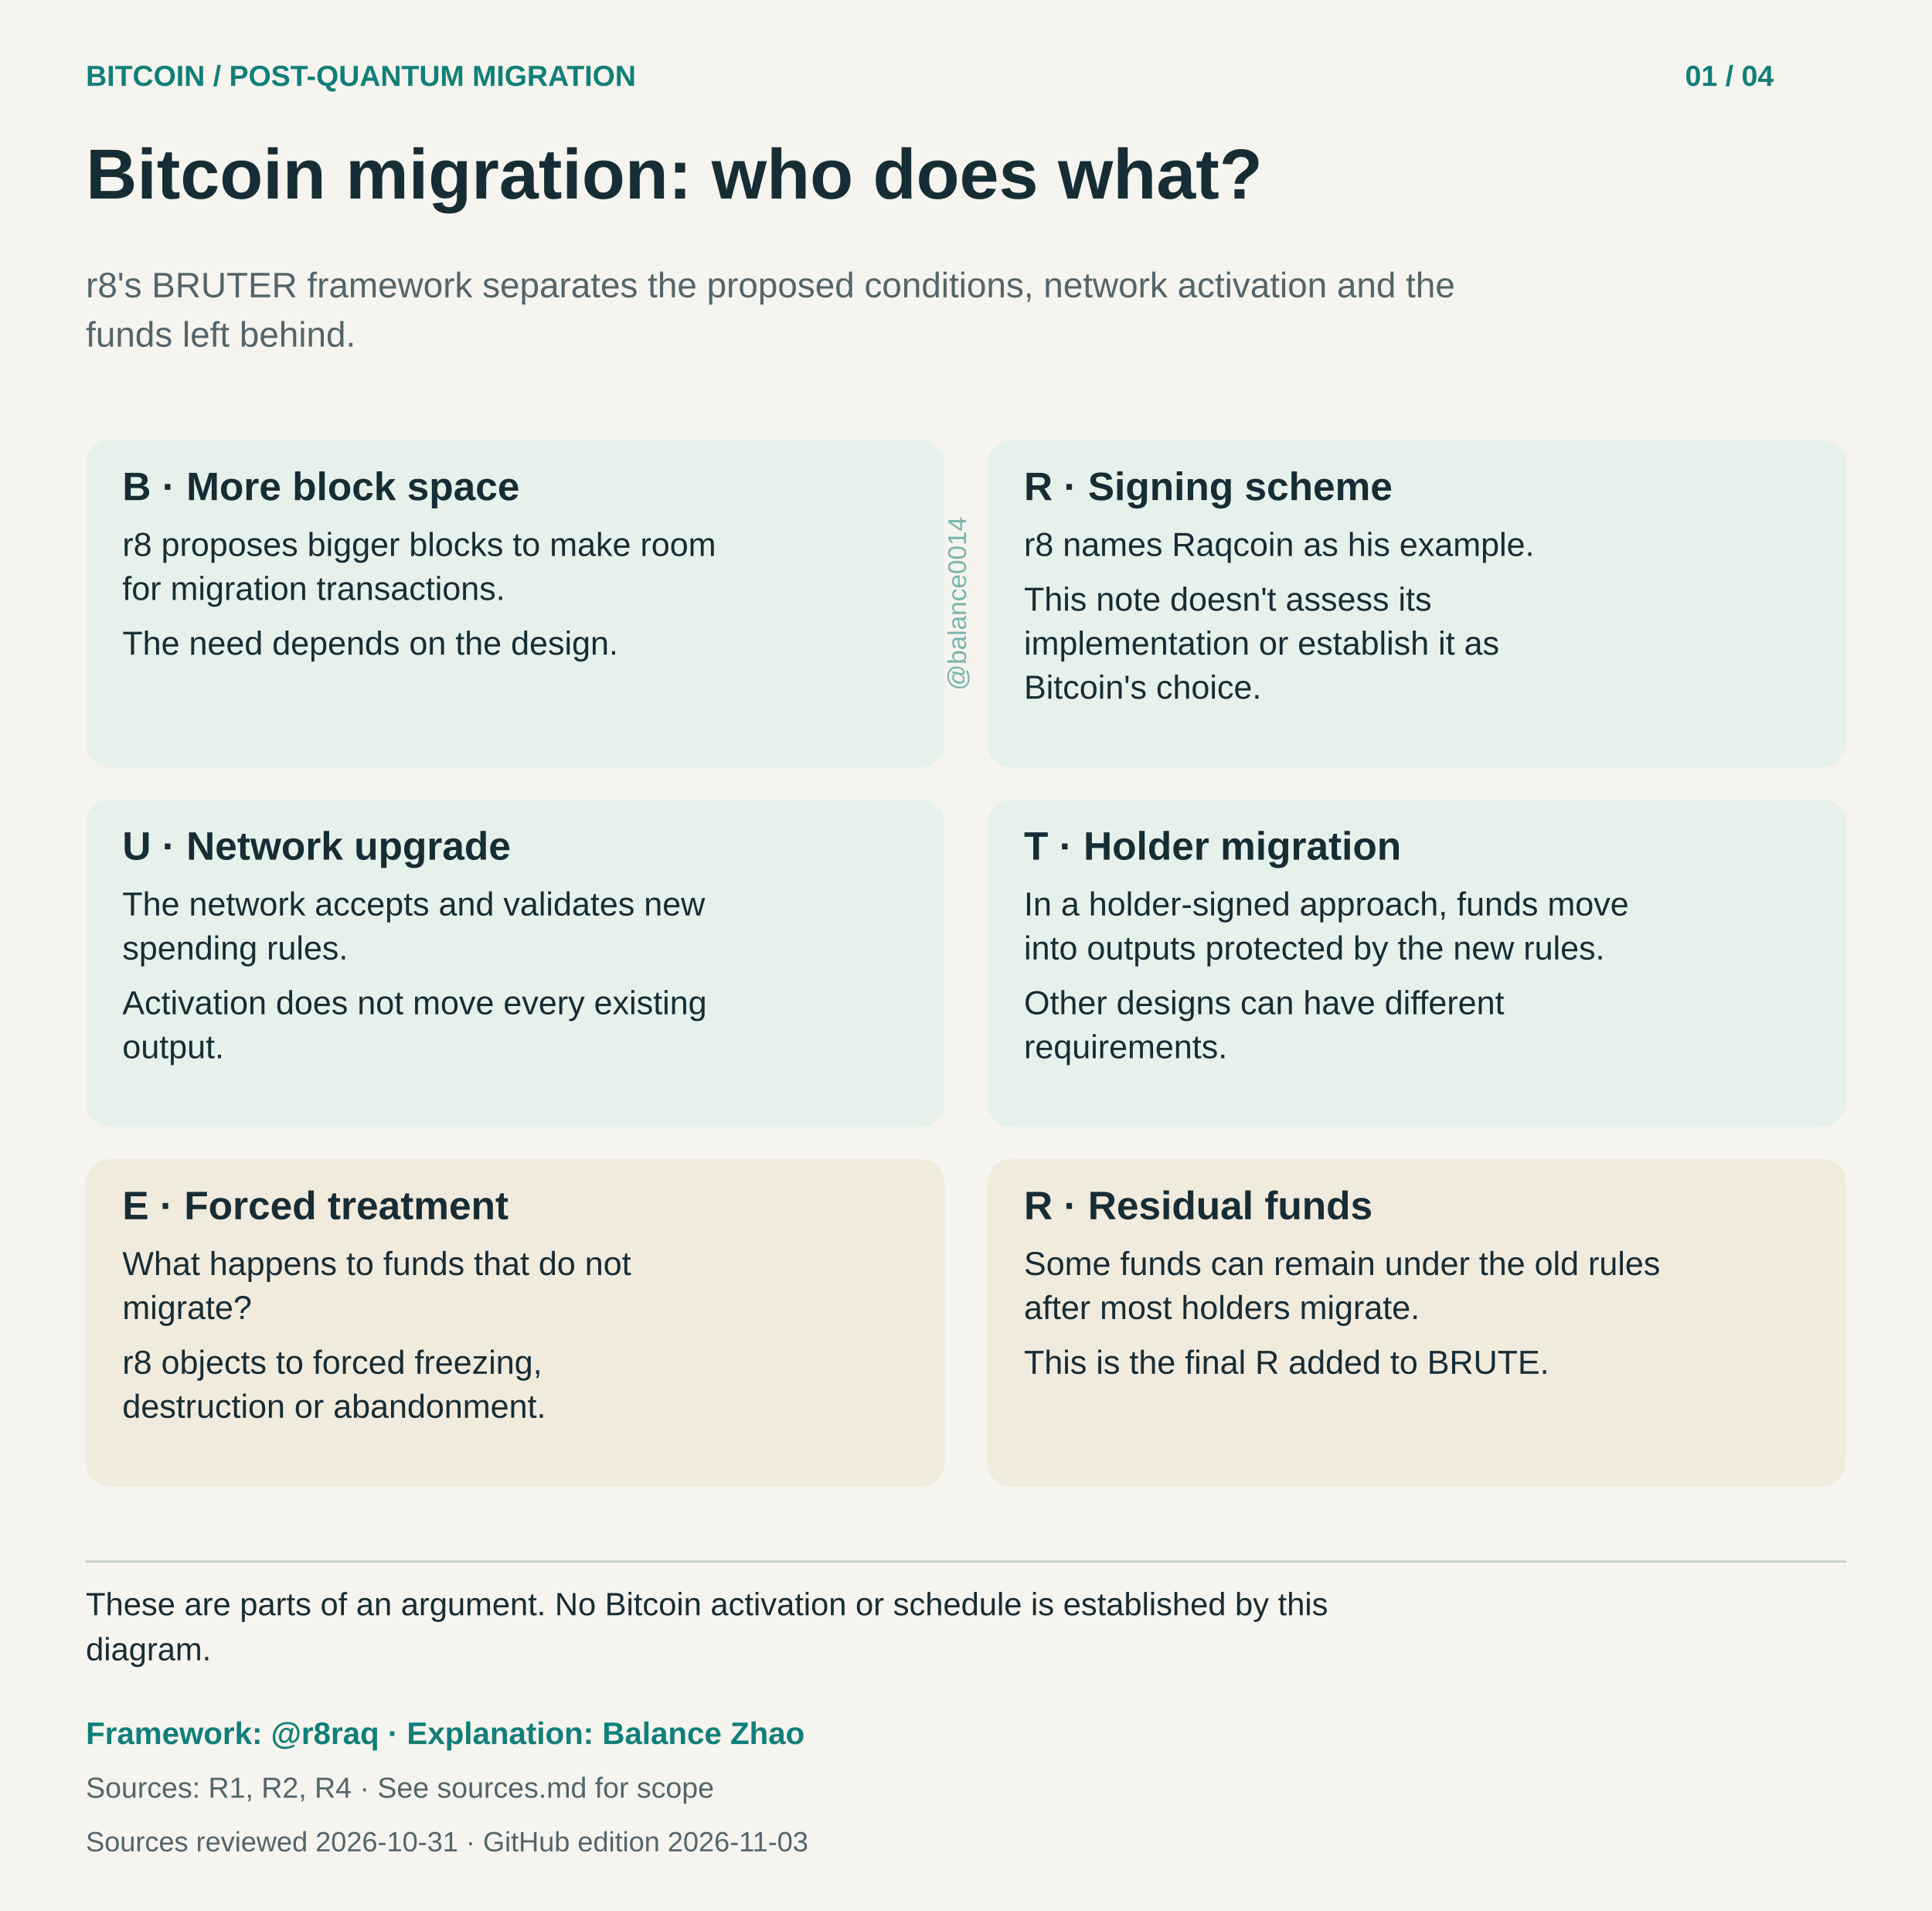
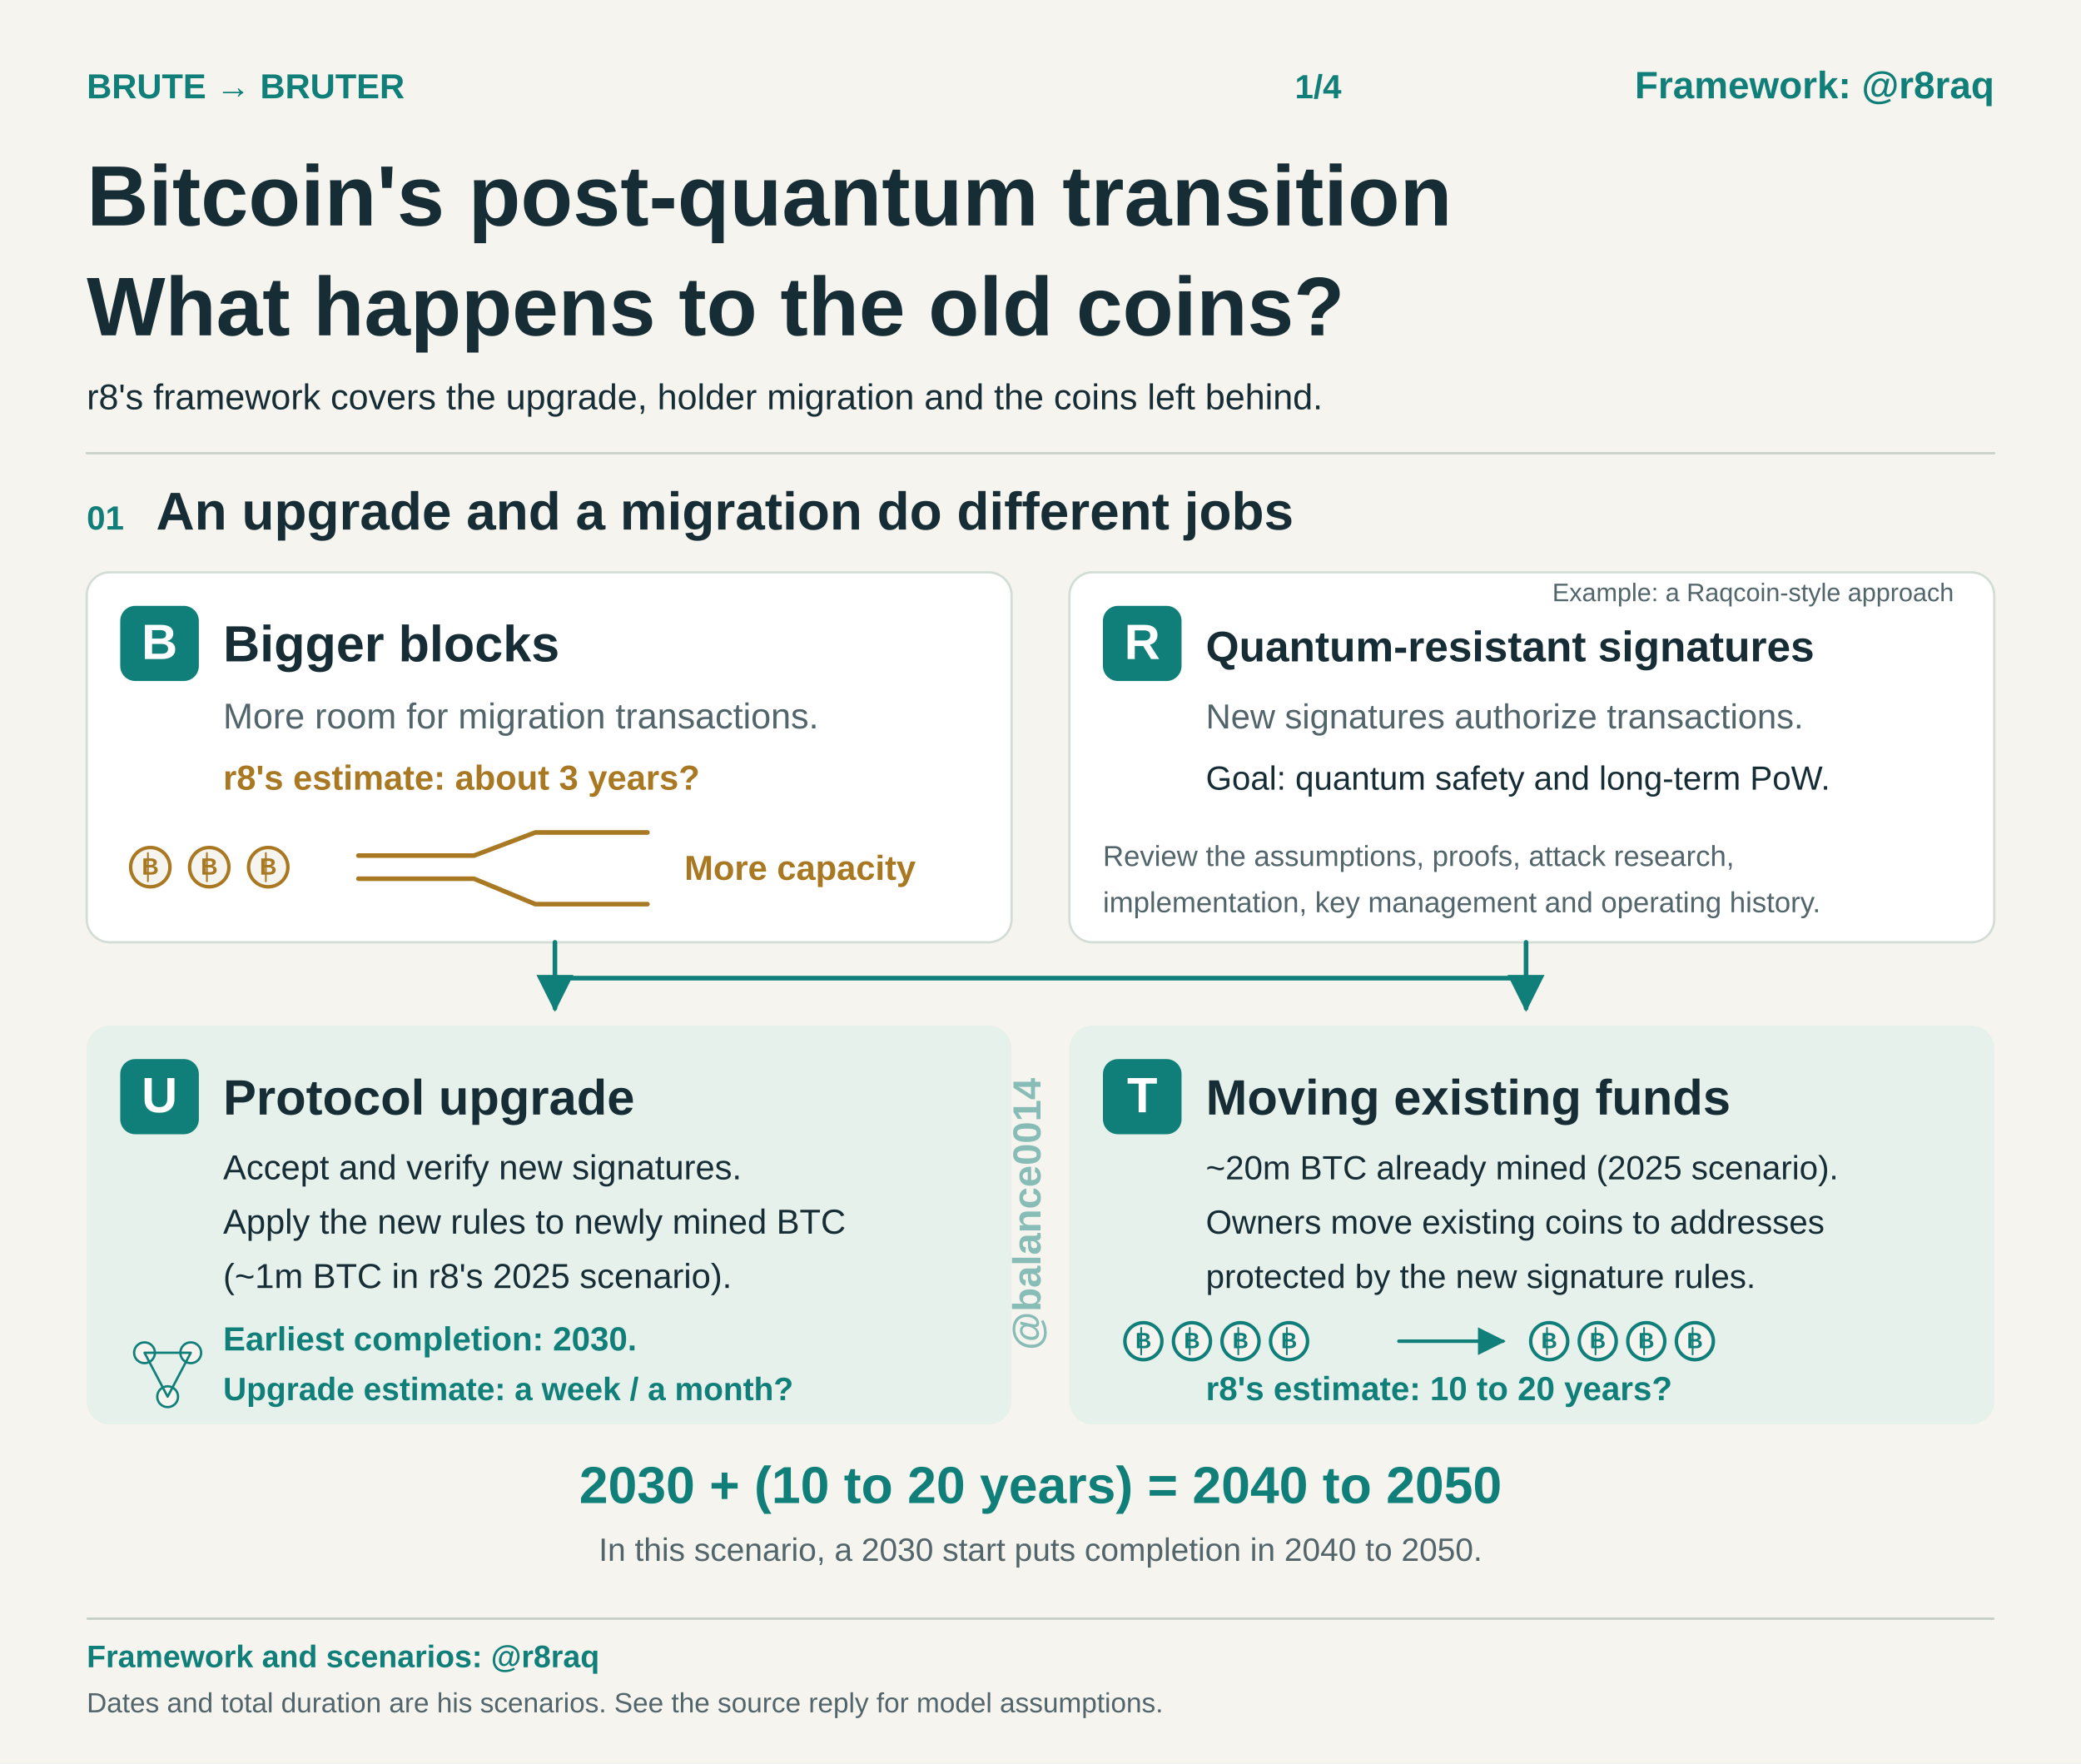
- <svg xmlns="http://www.w3.org/2000/svg" width="1800" height="1780" viewBox="0 0 1800 1780">
-   <rect width="1800" height="1780" fill="#F6F4EE" />
-   <g font-family="Arial, PingFang SC, Noto Sans CJK SC, sans-serif">
-     <text x="80" y="80" font-size="27" font-weight="700" fill="#117F79">BITCOIN / POST-QUANTUM MIGRATION</text>
-     <text x="1570" y="80" font-size="27" font-weight="700" fill="#117F79">01 / 04</text>
-     <text x="80" y="185" font-size="66" font-weight="700" fill="#172D35">Bitcoin migration: who does what?</text>
-     <text x="80" y="277" font-size="33" font-weight="400" fill="#52656B">r8's BRUTER framework separates the proposed conditions, network activation and the</text>
-     <text x="80" y="323" font-size="33" font-weight="400" fill="#52656B">funds left behind.</text>
-     <rect x="80.0" y="410" width="800.0" height="305" rx="22" fill="#E7F1EC" />
-     <text x="114.0" y="466" font-size="37" font-weight="700" fill="#172D35">B · More block space</text>
-     <text x="114.0" y="518" font-size="31" font-weight="400" fill="#172D35">r8 proposes bigger blocks to make room</text>
-     <text x="114.0" y="559" font-size="31" font-weight="400" fill="#172D35">for migration transactions.</text>
-     <text x="114.0" y="610" font-size="31" font-weight="400" fill="#172D35">The need depends on the design.</text>
-     <rect x="920.0" y="410" width="800.0" height="305" rx="22" fill="#E7F1EC" />
-     <text x="954.0" y="466" font-size="37" font-weight="700" fill="#172D35">R · Signing scheme</text>
-     <text x="954.0" y="518" font-size="31" font-weight="400" fill="#172D35">r8 names Raqcoin as his example.</text>
-     <text x="954.0" y="569" font-size="31" font-weight="400" fill="#172D35">This note doesn't assess its</text>
-     <text x="954.0" y="610" font-size="31" font-weight="400" fill="#172D35">implementation or establish it as</text>
-     <text x="954.0" y="651" font-size="31" font-weight="400" fill="#172D35">Bitcoin's choice.</text>
-     <rect x="80.0" y="745" width="800.0" height="305" rx="22" fill="#E7F1EC" />
-     <text x="114.0" y="801" font-size="37" font-weight="700" fill="#172D35">U · Network upgrade</text>
-     <text x="114.0" y="853" font-size="31" font-weight="400" fill="#172D35">The network accepts and validates new</text>
-     <text x="114.0" y="894" font-size="31" font-weight="400" fill="#172D35">spending rules.</text>
-     <text x="114.0" y="945" font-size="31" font-weight="400" fill="#172D35">Activation does not move every existing</text>
-     <text x="114.0" y="986" font-size="31" font-weight="400" fill="#172D35">output.</text>
-     <rect x="920.0" y="745" width="800.0" height="305" rx="22" fill="#E7F1EC" />
-     <text x="954.0" y="801" font-size="37" font-weight="700" fill="#172D35">T · Holder migration</text>
-     <text x="954.0" y="853" font-size="31" font-weight="400" fill="#172D35">In a holder-signed approach, funds move</text>
-     <text x="954.0" y="894" font-size="31" font-weight="400" fill="#172D35">into outputs protected by the new rules.</text>
-     <text x="954.0" y="945" font-size="31" font-weight="400" fill="#172D35">Other designs can have different</text>
-     <text x="954.0" y="986" font-size="31" font-weight="400" fill="#172D35">requirements.</text>
-     <rect x="80.0" y="1080" width="800.0" height="305" rx="22" fill="#F1EBDD" />
-     <text x="114.0" y="1136" font-size="37" font-weight="700" fill="#172D35">E · Forced treatment</text>
-     <text x="114.0" y="1188" font-size="31" font-weight="400" fill="#172D35">What happens to funds that do not</text>
-     <text x="114.0" y="1229" font-size="31" font-weight="400" fill="#172D35">migrate?</text>
-     <text x="114.0" y="1280" font-size="31" font-weight="400" fill="#172D35">r8 objects to forced freezing,</text>
-     <text x="114.0" y="1321" font-size="31" font-weight="400" fill="#172D35">destruction or abandonment.</text>
-     <rect x="920.0" y="1080" width="800.0" height="305" rx="22" fill="#F1EBDD" />
-     <text x="954.0" y="1136" font-size="37" font-weight="700" fill="#172D35">R · Residual funds</text>
-     <text x="954.0" y="1188" font-size="31" font-weight="400" fill="#172D35">Some funds can remain under the old rules</text>
-     <text x="954.0" y="1229" font-size="31" font-weight="400" fill="#172D35">after most holders migrate.</text>
-     <text x="954.0" y="1280" font-size="31" font-weight="400" fill="#172D35">This is the final R added to BRUTE.</text>
-     <text x="900" y="562.5" transform="rotate(-90 900 562.5)" text-anchor="middle" font-size="24" fill="#117F79" opacity="0.55">@balance0014</text>
-     <path d="M80 1455 H1720" stroke="#C5CFC8" stroke-width="2" />
-     <text x="80" y="1505" font-size="30" font-weight="400" fill="#172D35">These are parts of an argument. No Bitcoin activation or schedule is established by this</text>
-     <text x="80" y="1547" font-size="30" font-weight="400" fill="#172D35">diagram.</text>
-     <text x="80" y="1625" font-size="29" font-weight="700" fill="#117F79">Framework: @r8raq · Explanation: Balance Zhao</text>
-     <text x="80" y="1675" font-size="27" font-weight="400" fill="#52656B">Sources: R1, R2, R4 · See sources.md for scope</text>
-     <text x="80" y="1725" font-size="26" font-weight="400" fill="#52656B">Sources reviewed 2026-10-31 · GitHub edition 2026-11-03</text>
+ <svg xmlns="http://www.w3.org/2000/svg" width="1800" height="1525" viewBox="0 0 1800 1525">
+   <rect width="1800" height="1525" fill="#F6F4EE" />
+   <svg x="0" y="0" width="1800" height="1385" viewBox="0 0 1800 1385" overflow="hidden">
+     <defs>
+       <marker id="ink" viewBox="0 0 10 10" refX="9" refY="5" markerWidth="8" markerHeight="8" orient="auto-start-reverse">
+         <path d="M0 0 L10 5 L0 10 z" fill="#172D35" />
+       </marker>
+       <marker id="teal" viewBox="0 0 10 10" refX="9" refY="5" markerWidth="8" markerHeight="8" orient="auto-start-reverse">
+         <path d="M0 0 L10 5 L0 10 z" fill="#117F79" />
+       </marker>
+       <marker id="red" viewBox="0 0 10 10" refX="9" refY="5" markerWidth="8" markerHeight="8" orient="auto-start-reverse">
+         <path d="M0 0 L10 5 L0 10 z" fill="#C94F3D" />
+       </marker>
+     </defs>
+     <g font-family="Arial, Helvetica, sans-serif">
+       <rect x="0" y="0" width="1800" height="5400" rx="0" fill="#F6F4EE" stroke="none" stroke-width="2" />
+       <text x="75" y="85" font-size="30" font-weight="700" fill="#117F79" text-anchor="start">BRUTE → BRUTER</text>
+       <text x="1725" y="85" font-size="33" font-weight="700" fill="#117F79" text-anchor="end">Framework: @r8raq</text>
+       <text x="75" y="195" font-size="74" font-weight="700" fill="#172D35" text-anchor="start">Bitcoin's post-quantum transition</text>
+       <text x="75" y="290" font-size="72" font-weight="700" fill="#172D35" text-anchor="start">What happens to the old coins?</text>
+       <text x="75" y="354" font-size="31" font-weight="400" fill="#172D35" text-anchor="start">r8's framework covers the upgrade, holder migration and the coins left behind.</text>
+       <path d="M75 392 L1725 392" fill="none" stroke="#CAD1CB" stroke-width="2" stroke-linecap="round" stroke-linejoin="round" />
+       <text x="75" y="458" font-size="29" font-weight="700" fill="#117F79" text-anchor="start">01</text>
+       <text x="135" y="458" font-size="46" font-weight="700" fill="#172D35" text-anchor="start">An upgrade and a migration do different jobs</text>
+       <rect x="75" y="495" width="800" height="320" rx="20" fill="#FFFFFF" stroke="#D3DDD6" stroke-width="2" />
+       <rect x="104" y="524" width="68" height="65" rx="13" fill="#117F79" stroke="none" stroke-width="2" />
+       <text x="138" y="570" font-size="43" font-weight="700" fill="#FFFFFF" text-anchor="middle">B</text>
+       <text x="193" y="572" font-size="44" font-weight="700" fill="#172D35" text-anchor="start">Bigger blocks</text>
+       <text x="193" y="630" font-size="31" font-weight="400" fill="#52656B" text-anchor="start">More room for migration transactions.</text>
+       <text x="193" y="683" font-size="30" font-weight="600" fill="#A97822" text-anchor="start">r8's estimate: about 3 years?</text>
+       <circle cx="130" cy="750" r="17" fill="#F6F4EE" stroke="#A97822" stroke-width="3" />
+       <text x="130" y="756.46" font-size="20.4" font-weight="600" fill="#A97822" text-anchor="middle">B</text>
+       <path d="M127.96 737.76 L127.96 762.24" fill="none" stroke="#A97822" stroke-width="1.5" stroke-linecap="round" stroke-linejoin="round" />
+       <circle cx="181" cy="750" r="17" fill="#F6F4EE" stroke="#A97822" stroke-width="3" />
+       <text x="181" y="756.46" font-size="20.4" font-weight="600" fill="#A97822" text-anchor="middle">B</text>
+       <path d="M178.96 737.76 L178.96 762.24" fill="none" stroke="#A97822" stroke-width="1.5" stroke-linecap="round" stroke-linejoin="round" />
+       <circle cx="232" cy="750" r="17" fill="#F6F4EE" stroke="#A97822" stroke-width="3" />
+       <text x="232" y="756.46" font-size="20.4" font-weight="600" fill="#A97822" text-anchor="middle">B</text>
+       <path d="M229.96 737.76 L229.96 762.24" fill="none" stroke="#A97822" stroke-width="1.5" stroke-linecap="round" stroke-linejoin="round" />
+       <path d="M310 740 L410 740 L463 720 L560 720" fill="none" stroke="#A97822" stroke-width="4" stroke-linecap="round" stroke-linejoin="round" />
+       <path d="M310 760 L410 760 L463 782 L560 782" fill="none" stroke="#A97822" stroke-width="4" stroke-linecap="round" stroke-linejoin="round" />
+       <text x="592" y="761" font-size="30" font-weight="600" fill="#A97822" text-anchor="start">More capacity</text>
+       <rect x="925" y="495" width="800" height="320" rx="20" fill="#FFFFFF" stroke="#D3DDD6" stroke-width="2" />
+       <rect x="954" y="524" width="68" height="65" rx="13" fill="#117F79" stroke="none" stroke-width="2" />
+       <text x="988" y="570" font-size="43" font-weight="700" fill="#FFFFFF" text-anchor="middle">R</text>
+       <text x="1690" y="520" font-size="22" font-weight="400" fill="#52656B" text-anchor="end">Example: a Raqcoin-style approach</text>
+       <text x="1043" y="572" font-size="37" font-weight="700" fill="#172D35" text-anchor="start">Quantum-resistant signatures</text>
+       <text x="1043" y="630" font-size="30" font-weight="400" fill="#52656B" text-anchor="start">New signatures authorize transactions.</text>
+       <text x="1043" y="683" font-size="29" font-weight="400" fill="#172D35" text-anchor="start">Goal: quantum safety and long-term PoW.</text>
+       <text x="954" y="749" font-size="25" font-weight="400" fill="#52656B" text-anchor="start">Review the assumptions, proofs, attack research,</text>
+       <text x="954" y="789" font-size="25" font-weight="400" fill="#52656B" text-anchor="start">implementation, key management and operating history.</text>
+       <path d="M480 815 L480 846 L1320 846 L1320 815" fill="none" stroke="#117F79" stroke-width="4" stroke-linecap="round" stroke-linejoin="round" />
+       <path d="M480 846 L480 872" fill="none" stroke="#117F79" stroke-width="4" stroke-linecap="round" stroke-linejoin="round" marker-end="url(#teal)" />
+       <path d="M1320 846 L1320 872" fill="none" stroke="#117F79" stroke-width="4" stroke-linecap="round" stroke-linejoin="round" marker-end="url(#teal)" />
+       <rect x="75" y="887" width="800" height="345" rx="20" fill="#E7F1EC" stroke="none" stroke-width="2" />
+       <rect x="104" y="916" width="68" height="65" rx="13" fill="#117F79" stroke="none" stroke-width="2" />
+       <text x="138" y="962" font-size="43" font-weight="700" fill="#FFFFFF" text-anchor="middle">U</text>
+       <text x="193" y="964" font-size="43" font-weight="700" fill="#172D35" text-anchor="start">Protocol upgrade</text>
+       <text x="193" y="1020" font-size="30" font-weight="400" fill="#172D35" text-anchor="start">Accept and verify new signatures.</text>
+       <text x="193" y="1067" font-size="30" font-weight="400" fill="#172D35" text-anchor="start">Apply the new rules to newly mined BTC</text>
+       <text x="193" y="1114" font-size="30" font-weight="400" fill="#172D35" text-anchor="start">(~1m BTC in r8's 2025 scenario).</text>
+       <text x="193" y="1168" font-size="29" font-weight="600" fill="#117F79" text-anchor="start">Earliest completion: 2030.</text>
+       <text x="193" y="1211" font-size="28" font-weight="600" fill="#117F79" text-anchor="start">Upgrade estimate: a week / a month?</text>
+       <circle cx="125" cy="1170" r="9" fill="#F6F4EE" stroke="#117F79" stroke-width="2" />
+       <circle cx="165" cy="1170" r="9" fill="#F6F4EE" stroke="#117F79" stroke-width="2" />
+       <circle cx="145" cy="1208" r="9" fill="#F6F4EE" stroke="#117F79" stroke-width="2" />
+       <path d="M125 1170 L165 1170 L145 1208 Z" fill="none" stroke="#117F79" stroke-width="2" stroke-linecap="round" stroke-linejoin="round" />
+       <rect x="925" y="887" width="800" height="345" rx="20" fill="#E7F1EC" stroke="none" stroke-width="2" />
+       <rect x="954" y="916" width="68" height="65" rx="13" fill="#117F79" stroke="none" stroke-width="2" />
+       <text x="988" y="962" font-size="43" font-weight="700" fill="#FFFFFF" text-anchor="middle">T</text>
+       <text x="1043" y="964" font-size="43" font-weight="700" fill="#172D35" text-anchor="start">Moving existing funds</text>
+       <text x="1043" y="1020" font-size="29" font-weight="400" fill="#172D35" text-anchor="start">~20m BTC already mined (2025 scenario).</text>
+       <text x="1043" y="1067" font-size="29" font-weight="400" fill="#172D35" text-anchor="start">Owners move existing coins to addresses</text>
+       <text x="1043" y="1114" font-size="29" font-weight="400" fill="#172D35" text-anchor="start">protected by the new signature rules.</text>
+       <circle cx="989" cy="1160" r="16" fill="#F6F4EE" stroke="#117F79" stroke-width="3" />
+       <text x="989" y="1166.08" font-size="19.2" font-weight="600" fill="#117F79" text-anchor="middle">B</text>
+       <path d="M987.08 1148.48 L987.08 1171.52" fill="none" stroke="#117F79" stroke-width="1.5" stroke-linecap="round" stroke-linejoin="round" />
+       <circle cx="1031" cy="1160" r="16" fill="#F6F4EE" stroke="#117F79" stroke-width="3" />
+       <text x="1031" y="1166.08" font-size="19.2" font-weight="600" fill="#117F79" text-anchor="middle">B</text>
+       <path d="M1029.08 1148.48 L1029.08 1171.52" fill="none" stroke="#117F79" stroke-width="1.5" stroke-linecap="round" stroke-linejoin="round" />
+       <circle cx="1073" cy="1160" r="16" fill="#F6F4EE" stroke="#117F79" stroke-width="3" />
+       <text x="1073" y="1166.08" font-size="19.2" font-weight="600" fill="#117F79" text-anchor="middle">B</text>
+       <path d="M1071.08 1148.48 L1071.08 1171.52" fill="none" stroke="#117F79" stroke-width="1.5" stroke-linecap="round" stroke-linejoin="round" />
+       <circle cx="1115" cy="1160" r="16" fill="#F6F4EE" stroke="#117F79" stroke-width="3" />
+       <text x="1115" y="1166.08" font-size="19.2" font-weight="600" fill="#117F79" text-anchor="middle">B</text>
+       <path d="M1113.08 1148.48 L1113.08 1171.52" fill="none" stroke="#117F79" stroke-width="1.5" stroke-linecap="round" stroke-linejoin="round" />
+       <path d="M1210 1160 L1300 1160" fill="none" stroke="#117F79" stroke-width="3" stroke-linecap="round" stroke-linejoin="round" marker-end="url(#teal)" />
+       <circle cx="1340" cy="1160" r="16" fill="#F6F4EE" stroke="#117F79" stroke-width="3" />
+       <text x="1340" y="1166.08" font-size="19.2" font-weight="600" fill="#117F79" text-anchor="middle">B</text>
+       <path d="M1338.08 1148.48 L1338.08 1171.52" fill="none" stroke="#117F79" stroke-width="1.5" stroke-linecap="round" stroke-linejoin="round" />
+       <circle cx="1382" cy="1160" r="16" fill="#F6F4EE" stroke="#117F79" stroke-width="3" />
+       <text x="1382" y="1166.08" font-size="19.2" font-weight="600" fill="#117F79" text-anchor="middle">B</text>
+       <path d="M1380.08 1148.48 L1380.08 1171.52" fill="none" stroke="#117F79" stroke-width="1.5" stroke-linecap="round" stroke-linejoin="round" />
+       <circle cx="1424" cy="1160" r="16" fill="#F6F4EE" stroke="#117F79" stroke-width="3" />
+       <text x="1424" y="1166.08" font-size="19.2" font-weight="600" fill="#117F79" text-anchor="middle">B</text>
+       <path d="M1422.08 1148.48 L1422.08 1171.52" fill="none" stroke="#117F79" stroke-width="1.5" stroke-linecap="round" stroke-linejoin="round" />
+       <circle cx="1466" cy="1160" r="16" fill="#F6F4EE" stroke="#117F79" stroke-width="3" />
+       <text x="1466" y="1166.08" font-size="19.2" font-weight="600" fill="#117F79" text-anchor="middle">B</text>
+       <path d="M1464.08 1148.48 L1464.08 1171.52" fill="none" stroke="#117F79" stroke-width="1.5" stroke-linecap="round" stroke-linejoin="round" />
+       <text x="1043" y="1211" font-size="29" font-weight="600" fill="#117F79" text-anchor="start">r8's estimate: 10 to 20 years?</text>
+       <text x="900" y="1300" font-size="45" font-weight="700" fill="#117F79" text-anchor="middle">2030 + (10 to 20 years) = 2040 to 2050</text>
+       <text x="900" y="1350" font-size="28" font-weight="400" fill="#52656B" text-anchor="middle">In this scenario, a 2030 start puts completion in 2040 to 2050.</text>
+       <text x="75" y="1430" font-size="29" font-weight="700" fill="#117F79" text-anchor="start">02</text>
+       <text x="135" y="1430" font-size="46" font-weight="700" fill="#172D35" text-anchor="start">Put the timing assumptions on one timeline</text>
+       <text x="135" y="1478" font-size="28" font-weight="400" fill="#52656B" text-anchor="start">r8's scenarios. These are not established quantum-attack dates.</text>
+       <text x="430.0" y="1540" font-size="32" font-weight="700" fill="#172D35" text-anchor="middle">2025</text>
+       <path d="M430.0 1570 L430.0 2110" fill="none" stroke="#D7DED8" stroke-width="2" stroke-linecap="round" stroke-linejoin="round" stroke-dasharray="5 10" />
+       <text x="638.333" y="1540" font-size="32" font-weight="700" fill="#172D35" text-anchor="middle">2030</text>
+       <path d="M638.333 1570 L638.333 2110" fill="none" stroke="#D7DED8" stroke-width="2" stroke-linecap="round" stroke-linejoin="round" stroke-dasharray="5 10" />
+       <text x="846.667" y="1540" font-size="32" font-weight="700" fill="#172D35" text-anchor="middle">2035</text>
+       <path d="M846.667 1570 L846.667 2110" fill="none" stroke="#D7DED8" stroke-width="2" stroke-linecap="round" stroke-linejoin="round" stroke-dasharray="5 10" />
+       <text x="1055.0" y="1540" font-size="32" font-weight="700" fill="#172D35" text-anchor="middle">2040</text>
+       <path d="M1055.0 1570 L1055.0 2110" fill="none" stroke="#D7DED8" stroke-width="2" stroke-linecap="round" stroke-linejoin="round" stroke-dasharray="5 10" />
+       <text x="1263.333" y="1540" font-size="32" font-weight="700" fill="#172D35" text-anchor="middle">2045</text>
+       <path d="M1263.333 1570 L1263.333 2110" fill="none" stroke="#D7DED8" stroke-width="2" stroke-linecap="round" stroke-linejoin="round" stroke-dasharray="5 10" />
+       <text x="1471.667" y="1540" font-size="32" font-weight="700" fill="#172D35" text-anchor="middle">2050</text>
+       <path d="M1471.667 1570 L1471.667 2110" fill="none" stroke="#D7DED8" stroke-width="2" stroke-linecap="round" stroke-linejoin="round" stroke-dasharray="5 10" />
+       <text x="1680.0" y="1540" font-size="32" font-weight="700" fill="#172D35" text-anchor="middle">2055</text>
+       <path d="M1680.0 1570 L1680.0 2110" fill="none" stroke="#D7DED8" stroke-width="2" stroke-linecap="round" stroke-linejoin="round" stroke-dasharray="5 10" />
+       <path d="M430 1570 L1680 1570" fill="none" stroke="#172D35" stroke-width="3" stroke-linecap="round" stroke-linejoin="round" />
+       <text x="80" y="1650" font-size="33" font-weight="700" fill="#117F79" text-anchor="start">Existing funds</text>
+       <rect x="638.333" y="1606" width="416.667" height="34" rx="8" fill="#B8DCD0" stroke="none" stroke-width="2" />
+       <rect x="638.333" y="1650" width="833.333" height="34" rx="8" fill="#E0ECE5" stroke="#117F79" stroke-width="2" />
+       <text x="650.333" y="1632" font-size="24" font-weight="600" fill="#117F79" text-anchor="start">10 years: 2030 to 2040</text>
+       <text x="650.333" y="1676" font-size="24" font-weight="400" fill="#117F79" text-anchor="start">20 years: 2030 to 2050</text>
+       <text x="80" y="1757" font-size="32" font-weight="700" fill="#C94F3D" text-anchor="start">Legacy signatures</text>
+       <text x="80" y="1796" font-size="23" font-weight="400" fill="#52656B" text-anchor="start">Elliptic-curve signatures (ECC)</text>
+       <rect x="638.333" y="1718" width="208.333" height="60" rx="10" fill="#F2CFC3" stroke="none" stroke-width="2" />
+       <text x="871.667" y="1758" font-size="25" font-weight="600" fill="#C94F3D" text-anchor="start">2030 / 2035: r8's ECC disruption / phase-out scenario</text>
+       <text x="80" y="1872" font-size="32" font-weight="700" fill="#A97822" text-anchor="start">Legacy-fund policy</text>
+       <circle cx="846.667" cy="1846" r="11" fill="#A97822" />
+       <path d="M846.667 1846 L1680 1846" fill="none" stroke="#A97822" stroke-width="5" stroke-linecap="round" stroke-linejoin="round" stroke-dasharray="8 13" />
+       <text x="846.667" y="1920" font-size="26" font-weight="400" fill="#A97822" text-anchor="start">Earliest start: 2035. Duration remains uncertain.</text>
+       <text x="80" y="2040" font-size="32" font-weight="700" fill="#C94F3D" text-anchor="start">Quantum attacks</text>
+       <rect x="1055.0" y="1980" width="416.667" height="47" rx="10" fill="#E8ABA0" stroke="none" stroke-width="2" />
+       <rect x="1263.333" y="2045" width="416.667" height="47" rx="10" fill="#C94F3D" stroke="none" stroke-width="2" />
+       <text x="1070.0" y="2012" font-size="26" font-weight="600" fill="#172D35" text-anchor="start">2040 to 2050</text>
+       <text x="1278.333" y="2077" font-size="26" font-weight="600" fill="#FFFFFF" text-anchor="start">2045 to 2055</text>
+       <text x="430" y="2138" font-size="24" font-weight="400" fill="#52656B" text-anchor="start">His earliest upgrade completion and migration start: around 2030.</text>
+       <rect x="75" y="2165" width="1650" height="134" rx="20" fill="#172D35" stroke="none" stroke-width="2" />
+       <text x="110" y="2210" font-size="29" font-weight="400" fill="#B9CECE" text-anchor="start">The overlap r8 warns about</text>
+       <text x="110" y="2270" font-size="40" font-weight="600" fill="#FFFFFF" text-anchor="start">Migration overlaps forced removal and quantum attacks.</text>
+       <text x="1690" y="2268" font-size="31" font-weight="600" fill="#EBAA96" text-anchor="end">2045 to 2055</text>
+       <text x="75" y="2400" font-size="29" font-weight="700" fill="#117F79" text-anchor="start">+</text>
+       <text x="135" y="2400" font-size="46" font-weight="700" fill="#172D35" text-anchor="start">Block-space math covers only part of the job</text>
+       <text x="135" y="2448" font-size="28" font-weight="400" fill="#52656B" text-anchor="start">Agreement, deployment and owner participation also take time.</text>
+       <rect x="75" y="2500" width="800" height="440" rx="20" fill="#FFFFFF" stroke="#D3DDD6" stroke-width="2" />
+       <text x="112" y="2560" font-size="37" font-weight="700" fill="#172D35" text-anchor="start">A published capacity lower bound</text>
+       <text x="112" y="2635" font-size="43" font-weight="700" fill="#117F79" text-anchor="start">186,676,874 ÷ 17,020</text>
+       <text x="112" y="2700" font-size="43" font-weight="700" fill="#117F79" text-anchor="start">× 10 minutes ≈ 76 days</text>
+       <text x="112" y="2752" font-size="27" font-weight="400" fill="#52656B" text-anchor="start">UTXOs ÷ upgrades/block × time/block</text>
+       <text x="112" y="2825" font-size="30" font-weight="600" fill="#172D35" text-anchor="start">100% of block space: about 76 days</text>
+       <text x="112" y="2880" font-size="30" font-weight="600" fill="#172D35" text-anchor="start">25%: about 4× longer, or 305 days</text>
+       <rect x="925" y="2500" width="800" height="440" rx="20" fill="#E7F1EC" stroke="none" stroke-width="2" />
+       <text x="962" y="2560" font-size="39" font-weight="700" fill="#172D35" text-anchor="start">The full transition also needs</text>
+       <path d="M990 2615 L990 2860" fill="none" stroke="#117F79" stroke-width="3" stroke-linecap="round" stroke-linejoin="round" />
+       <circle cx="990" cy="2620" r="10" fill="#117F79" />
+       <text x="1030" y="2630" font-size="30" font-weight="600" fill="#172D35" text-anchor="start">Agreement on the signature scheme</text>
+       <circle cx="990" cy="2690" r="10" fill="#117F79" />
+       <text x="1030" y="2700" font-size="30" font-weight="600" fill="#172D35" text-anchor="start">Implementation, testing and deployment</text>
+       <circle cx="990" cy="2760" r="10" fill="#117F79" />
+       <text x="1030" y="2770" font-size="30" font-weight="600" fill="#172D35" text-anchor="start">Owners to act and move funds</text>
+       <circle cx="990" cy="2830" r="10" fill="#117F79" />
+       <text x="1030" y="2840" font-size="30" font-weight="600" fill="#172D35" text-anchor="start">A policy for coins that never migrate</text>
+       <text x="78" y="3000" font-size="26" font-weight="400" fill="#52656B" text-anchor="start">UTXOs are unspent transaction outputs: individual on-chain records, not the number of BTC.</text>
+       <text x="78" y="3041" font-size="26" font-weight="400" fill="#52656B" text-anchor="start">2024 snapshot; unchanged block rules; ideal packing with some overhead omitted; 10-minute blocks.</text>
+       <text x="78" y="3082" font-size="26" font-weight="400" fill="#52656B" text-anchor="start">This is a model lower bound, not a forecast for every holder to finish migrating.</text>
+       <text x="75" y="3170" font-size="29" font-weight="700" fill="#117F79" text-anchor="start">03</text>
+       <text x="135" y="3170" font-size="46" font-weight="700" fill="#172D35" text-anchor="start">Which coins are left, and why are they hard to handle?</text>
+       <circle cx="735" cy="3225" r="15" fill="#F6F4EE" stroke="#A97822" stroke-width="3" />
+       <text x="735" y="3230.7" font-size="18.0" font-weight="600" fill="#A97822" text-anchor="middle">B</text>
+       <path d="M733.2 3214.2 L733.2 3235.8" fill="none" stroke="#A97822" stroke-width="1.5" stroke-linecap="round" stroke-linejoin="round" />
+       <circle cx="777" cy="3225" r="15" fill="#F6F4EE" stroke="#A97822" stroke-width="3" />
+       <text x="777" y="3230.7" font-size="18.0" font-weight="600" fill="#A97822" text-anchor="middle">B</text>
+       <path d="M775.2 3214.2 L775.2 3235.8" fill="none" stroke="#A97822" stroke-width="1.5" stroke-linecap="round" stroke-linejoin="round" />
+       <circle cx="819" cy="3225" r="15" fill="#F6F4EE" stroke="#A97822" stroke-width="3" />
+       <text x="819" y="3230.7" font-size="18.0" font-weight="600" fill="#A97822" text-anchor="middle">B</text>
+       <path d="M817.2 3214.2 L817.2 3235.8" fill="none" stroke="#A97822" stroke-width="1.5" stroke-linecap="round" stroke-linejoin="round" />
+       <circle cx="861" cy="3225" r="15" fill="#F6F4EE" stroke="#A97822" stroke-width="3" />
+       <text x="861" y="3230.7" font-size="18.0" font-weight="600" fill="#A97822" text-anchor="middle">B</text>
+       <path d="M859.2 3214.2 L859.2 3235.8" fill="none" stroke="#A97822" stroke-width="1.5" stroke-linecap="round" stroke-linejoin="round" />
+       <circle cx="903" cy="3225" r="15" fill="#F6F4EE" stroke="#A97822" stroke-width="3" />
+       <text x="903" y="3230.7" font-size="18.0" font-weight="600" fill="#A97822" text-anchor="middle">B</text>
+       <path d="M901.2 3214.2 L901.2 3235.8" fill="none" stroke="#A97822" stroke-width="1.5" stroke-linecap="round" stroke-linejoin="round" />
+       <circle cx="945" cy="3225" r="15" fill="#F6F4EE" stroke="#A97822" stroke-width="3" />
+       <text x="945" y="3230.7" font-size="18.0" font-weight="600" fill="#A97822" text-anchor="middle">B</text>
+       <path d="M943.2 3214.2 L943.2 3235.8" fill="none" stroke="#A97822" stroke-width="1.5" stroke-linecap="round" stroke-linejoin="round" />
+       <circle cx="987" cy="3225" r="15" fill="#F6F4EE" stroke="#A97822" stroke-width="3" />
+       <text x="987" y="3230.7" font-size="18.0" font-weight="600" fill="#A97822" text-anchor="middle">B</text>
+       <path d="M985.2 3214.2 L985.2 3235.8" fill="none" stroke="#A97822" stroke-width="1.5" stroke-linecap="round" stroke-linejoin="round" />
+       <circle cx="1029" cy="3225" r="15" fill="#F6F4EE" stroke="#A97822" stroke-width="3" />
+       <text x="1029" y="3230.7" font-size="18.0" font-weight="600" fill="#A97822" text-anchor="middle">B</text>
+       <path d="M1027.2 3214.2 L1027.2 3235.8" fill="none" stroke="#A97822" stroke-width="1.5" stroke-linecap="round" stroke-linejoin="round" />
+       <circle cx="1071" cy="3225" r="15" fill="#F6F4EE" stroke="#A97822" stroke-width="3" />
+       <text x="1071" y="3230.7" font-size="18.0" font-weight="600" fill="#A97822" text-anchor="middle">B</text>
+       <path d="M1069.2 3214.2 L1069.2 3235.8" fill="none" stroke="#A97822" stroke-width="1.5" stroke-linecap="round" stroke-linejoin="round" />
+       <path d="M900 3248 L900 3276 M480 3276 L1320 3276 M480 3276 L480 3298 M1320 3276 L1320 3298" fill="none" stroke="#A97822" stroke-width="4" stroke-linecap="round" stroke-linejoin="round" />
+       <rect x="75" y="3310" width="800" height="800" rx="20" fill="#F4E6DA" stroke="none" stroke-width="2" />
+       <rect x="104" y="3340" width="68" height="65" rx="13" fill="#C94F3D" stroke="none" stroke-width="2" />
+       <text x="138" y="3386" font-size="43" font-weight="700" fill="#FFFFFF" text-anchor="middle">E</text>
+       <text x="193" y="3387" font-size="38" font-weight="700" fill="#172D35" text-anchor="start">Forced action on legacy coins</text>
+       <text x="112" y="3460" font-size="32" font-weight="700" fill="#117F79" text-anchor="start">Keep the old spending rules</text>
+       <text x="112" y="3510" font-size="29" font-weight="400" fill="#172D35" text-anchor="start">With the relevant quantum attack capability,</text>
+       <text x="112" y="3554" font-size="29" font-weight="400" fill="#172D35" text-anchor="start">coins still under those rules may be stolen.</text>
+       <text x="112" y="3624" font-size="32" font-weight="700" fill="#C94F3D" text-anchor="start">Change the rules by force</text>
+       <text x="112" y="3672" font-size="29" font-weight="400" fill="#172D35" text-anchor="start">r8 lists freezing, deletion, destruction</text>
+       <text x="112" y="3715" font-size="29" font-weight="400" fill="#172D35" text-anchor="start">and abandonment after a fork.</text>
+       <text x="112" y="3775" font-size="29" font-weight="400" fill="#172D35" text-anchor="start">This can also affect owners who still</text>
+       <text x="112" y="3818" font-size="29" font-weight="400" fill="#172D35" text-anchor="start">control their coins but have not migrated.</text>
+       <text x="112" y="3878" font-size="28" font-weight="600" fill="#C94F3D" text-anchor="start">r8 objects: unclear scope, unworkable</text>
+       <text x="112" y="3920" font-size="28" font-weight="600" fill="#C94F3D" text-anchor="start">mechanisms and unfair treatment.</text>
+       <text x="112" y="3978" font-size="29" font-weight="400" fill="#172D35" text-anchor="start">At least five years of migration first</text>
+       <text x="112" y="4036" font-size="46" font-weight="700" fill="#C94F3D" text-anchor="start">2030 + 5 = 2035</text>
+       <text x="112" y="4080" font-size="26" font-weight="600" fill="#C94F3D" text-anchor="start">Earliest start: 2035. Duration: 10 to 20 years?</text>
+       <rect x="925" y="3310" width="800" height="800" rx="20" fill="#F1EBDD" stroke="none" stroke-width="2" />
+       <rect x="954" y="3340" width="68" height="65" rx="13" fill="#A97822" stroke="none" stroke-width="2" />
+       <text x="988" y="3386" font-size="43" font-weight="700" fill="#FFFFFF" text-anchor="middle">R</text>
+       <text x="1043" y="3387" font-size="40" font-weight="700" fill="#172D35" text-anchor="start">What are residual funds?</text>
+       <text x="962" y="3455" font-size="30" font-weight="400" fill="#172D35" text-anchor="start">Coins that have not migrated and remain</text>
+       <text x="962" y="3499" font-size="30" font-weight="400" fill="#172D35" text-anchor="start">under the old signature rules.</text>
+       <text x="962" y="3564" font-size="29" font-weight="400" fill="#172D35" text-anchor="start">Examples include early coins thought to</text>
+       <text x="962" y="3607" font-size="29" font-weight="400" fill="#172D35" text-anchor="start">belong to Satoshi.</text>
+       <text x="962" y="3658" font-size="29" font-weight="400" fill="#52656B" text-anchor="start">Inactivity alone doesn't prove the keys are lost.</text>
+       <text x="962" y="3717" font-size="32" font-weight="700" fill="#172D35" text-anchor="start">Why might they not have moved?</text>
+       <text x="962" y="3775" font-size="29" font-weight="400" fill="#172D35" text-anchor="start">1. The signing keys cannot be recovered.</text>
+       <text x="962" y="3820" font-size="29" font-weight="400" fill="#172D35" text-anchor="start">2. The owner still has control but is offline</text>
+       <text x="962" y="3863" font-size="29" font-weight="400" fill="#172D35" text-anchor="start">    or has not acted.</text>
+       <rect x="954" y="3900" width="740" height="70" rx="14" fill="#E5D8BB" stroke="none" stroke-width="2" />
+       <text x="979" y="3950" font-size="40" font-weight="700" fill="#A97822" text-anchor="start">Dormant ≠ lost keys</text>
+       <text x="962" y="4000" font-size="30" font-weight="400" fill="#172D35" text-anchor="start">Most coins moving does not settle what</text>
+       <text x="962" y="4044" font-size="30" font-weight="400" fill="#172D35" text-anchor="start">happens to the ones that remain.</text>
+       <circle cx="986" cy="4080" r="18" fill="#F6F4EE" stroke="#A97822" stroke-width="3" />
+       <text x="986" y="4086.84" font-size="21.6" font-weight="600" fill="#A97822" text-anchor="middle">B</text>
+       <path d="M983.84 4067.04 L983.84 4092.96" fill="none" stroke="#A97822" stroke-width="1.5" stroke-linecap="round" stroke-linejoin="round" />
+       <circle cx="1033" cy="4080" r="18" fill="#F6F4EE" stroke="#A97822" stroke-width="3" />
+       <text x="1033" y="4086.84" font-size="21.6" font-weight="600" fill="#A97822" text-anchor="middle">B</text>
+       <path d="M1030.84 4067.04 L1030.84 4092.96" fill="none" stroke="#A97822" stroke-width="1.5" stroke-linecap="round" stroke-linejoin="round" />
+       <circle cx="1080" cy="4080" r="18" fill="#F6F4EE" stroke="#A97822" stroke-width="3" />
+       <text x="1080" y="4086.84" font-size="21.6" font-weight="600" fill="#A97822" text-anchor="middle">B</text>
+       <path d="M1077.84 4067.04 L1077.84 4092.96" fill="none" stroke="#A97822" stroke-width="1.5" stroke-linecap="round" stroke-linejoin="round" />
+       <circle cx="1127" cy="4080" r="18" fill="#F6F4EE" stroke="#A97822" stroke-width="3" />
+       <text x="1127" y="4086.84" font-size="21.6" font-weight="600" fill="#A97822" text-anchor="middle">B</text>
+       <path d="M1124.84 4067.04 L1124.84 4092.96" fill="none" stroke="#A97822" stroke-width="1.5" stroke-linecap="round" stroke-linejoin="round" />
+       <text x="1220" y="4090" font-size="32" font-weight="700" fill="#A97822" text-anchor="start">Most ≠ all</text>
+       <text x="900" y="3700" transform="rotate(-90 900 3700)" text-anchor="middle" font-size="34" font-weight="600" fill="#117F79" opacity="0.48">@balance0014</text>
+       <text x="78" y="4174" font-size="27" font-weight="400" fill="#52656B" text-anchor="start">Where migration requires holder signatures, a protocol upgrade cannot make every owner act.</text>
+       <text x="78" y="4218" font-size="27" font-weight="400" fill="#52656B" text-anchor="start">Moving most coins does not automatically settle ownership or the treatment of the remainder.</text>
+       <text x="75" y="4290" font-size="29" font-weight="700" fill="#117F79" text-anchor="start">04</text>
+       <text x="135" y="4290" font-size="46" font-weight="700" fill="#172D35" text-anchor="start">r8's market scenarios</text>
+       <rect x="75" y="4350" width="800" height="430" rx="20" fill="#FFFFFF" stroke="#D3DDD6" stroke-width="2" />
+       <text x="112" y="4410" font-size="36" font-weight="700" fill="#172D35" text-anchor="start">BTC and post-quantum assets</text>
+       <path d="M130 4700 L825 4700" fill="none" stroke="#BBC7C3" stroke-width="2" stroke-linecap="round" stroke-linejoin="round" />
+       <path d="M130 4470 L130 4700" fill="none" stroke="#BBC7C3" stroke-width="2" stroke-linecap="round" stroke-linejoin="round" />
+       <path d="M153 4540 L247 4490 L355 4556 L470 4590 L594 4640 L702 4673 L815 4695" fill="none" stroke="#C94F3D" stroke-width="5" stroke-linecap="round" stroke-linejoin="round" marker-end="url(#red)" />
+       <path d="M153 4680 L260 4660 L388 4624 L510 4579 L652 4529 L813 4480" fill="none" stroke="#117F79" stroke-width="5" stroke-linecap="round" stroke-linejoin="round" marker-end="url(#teal)" />
+       <text x="720" y="4660" font-size="29" font-weight="700" fill="#C94F3D" text-anchor="start">BTC</text>
+       <text x="430" y="4470" font-size="27" font-weight="600" fill="#117F79" text-anchor="start">Post-quantum / PoW assets</text>
+       <text x="112" y="4727" font-size="26" font-weight="600" fill="#117F79" text-anchor="start">His market-cap scenario: trillions of dollars</text>
+       <text x="112" y="4765" font-size="23" font-weight="400" fill="#52656B" text-anchor="start">2035 to 2045. Direction only; not a return comparison.</text>
+       <rect x="925" y="4350" width="800" height="430" rx="20" fill="#E7F1EC" stroke="none" stroke-width="2" />
+       <text x="962" y="4410" font-size="35" font-weight="700" fill="#172D35" text-anchor="start">Q−10: finish ten years before Q-day</text>
+       <text x="962" y="4470" font-size="26" font-weight="400" fill="#52656B" text-anchor="start">Threat date − lead time = migration target</text>
+       <text x="962" y="4550" font-size="59" font-weight="700" fill="#117F79" text-anchor="start">2045 − 10 = 2035</text>
+       <text x="962" y="4604" font-size="26" font-weight="400" fill="#172D35" text-anchor="start">Q-day: the relevant quantum attack becomes viable.</text>
+       <text x="962" y="4650" font-size="27" font-weight="400" fill="#172D35" text-anchor="start">r8 calls for migration at least ten years earlier.</text>
+       <text x="962" y="4696" font-size="29" font-weight="600" fill="#172D35" text-anchor="start">His price forecast: without quantum safety,</text>
+       <text x="962" y="4738" font-size="29" font-weight="600" fill="#172D35" text-anchor="start">BTC approaches zero around 2035.</text>
+       <rect x="75" y="4810" width="1650" height="310" rx="20" fill="#F0E9DD" stroke="none" stroke-width="2" />
+       <text x="112" y="4870" font-size="36" font-weight="700" fill="#172D35" text-anchor="start">The address example and the reserve argument</text>
+       <text x="112" y="4930" font-size="43" font-weight="700" fill="#117F79" text-anchor="start">10,000 ÷ 50,000,000 × 100% = 0.02%</text>
+       <text x="112" y="4980" font-size="27" font-weight="400" fill="#172D35" text-anchor="start">Assumption: 10,000 addresses cracked over ten years. Address count is not BTC value.</text>
+       <text x="112" y="5025" font-size="27" font-weight="400" fill="#172D35" text-anchor="start">r8's position: 100% migration is required for Bitcoin to underpin strategic reserves or financial derivatives.</text>
+       <text x="112" y="5070" font-size="27" font-weight="400" fill="#172D35" text-anchor="start">His policy scenario: U.S. Bitcoin reserve policy could be dropped or changed around 2035.</text>
+       <path d="M75 5160 L1725 5160" fill="none" stroke="#C5CFC8" stroke-width="2" stroke-linecap="round" stroke-linejoin="round" />
+       <text x="75" y="5210" font-size="36" font-weight="700" fill="#117F79" text-anchor="start">Framework and scenarios: @r8raq</text>
+       <text x="75" y="5260" font-size="23" font-weight="400" fill="#52656B" text-anchor="start">Capacity: Pont et al. (2024). Migration and legacy funds: Nic Carter; Milton/Shikhelman (2025).</text>
+       <text x="75" y="5295" font-size="23" font-weight="400" fill="#52656B" text-anchor="start">Planning: GRI/evolutionQ; NSA. CNSA 2.0 requirements concern U.S. national security systems.</text>
+       <text x="75" y="5330" font-size="23" font-weight="400" fill="#52656B" text-anchor="start">BTC amounts use r8's 2025 scenario. Future dates, total duration and market paths are his scenarios.</text>
+       <text x="75" y="5365" font-size="23" font-weight="400" fill="#52656B" text-anchor="start">Original framework: x.com/r8raq/status/2116439720175775954</text>
+     </g>
+   </svg>
+   <text x="1120" y="85" font-family="Arial, Helvetica, sans-serif" font-size="29" fill="#117F79" font-weight="700">1/4</text>
+   <text x="900" y="1050" transform="rotate(-90 900 1050)" font-family="Arial, Helvetica, sans-serif" text-anchor="middle" font-size="34" font-weight="600" fill="#117F79" opacity="0.48">@balance0014</text>
+   <g font-family="Arial, Helvetica, sans-serif">
+     <path d="M75 1400 L1725 1400" stroke="#C5CFC8" stroke-width="2" />
+     <text x="75" y="1442" font-size="27" fill="#117F79" font-weight="700">Framework and scenarios: @r8raq</text>
+     <text x="75" y="1481" font-size="24" fill="#52656B">Dates and total duration are his scenarios. See the source reply for model assumptions.</text>
  </g>
</svg>
